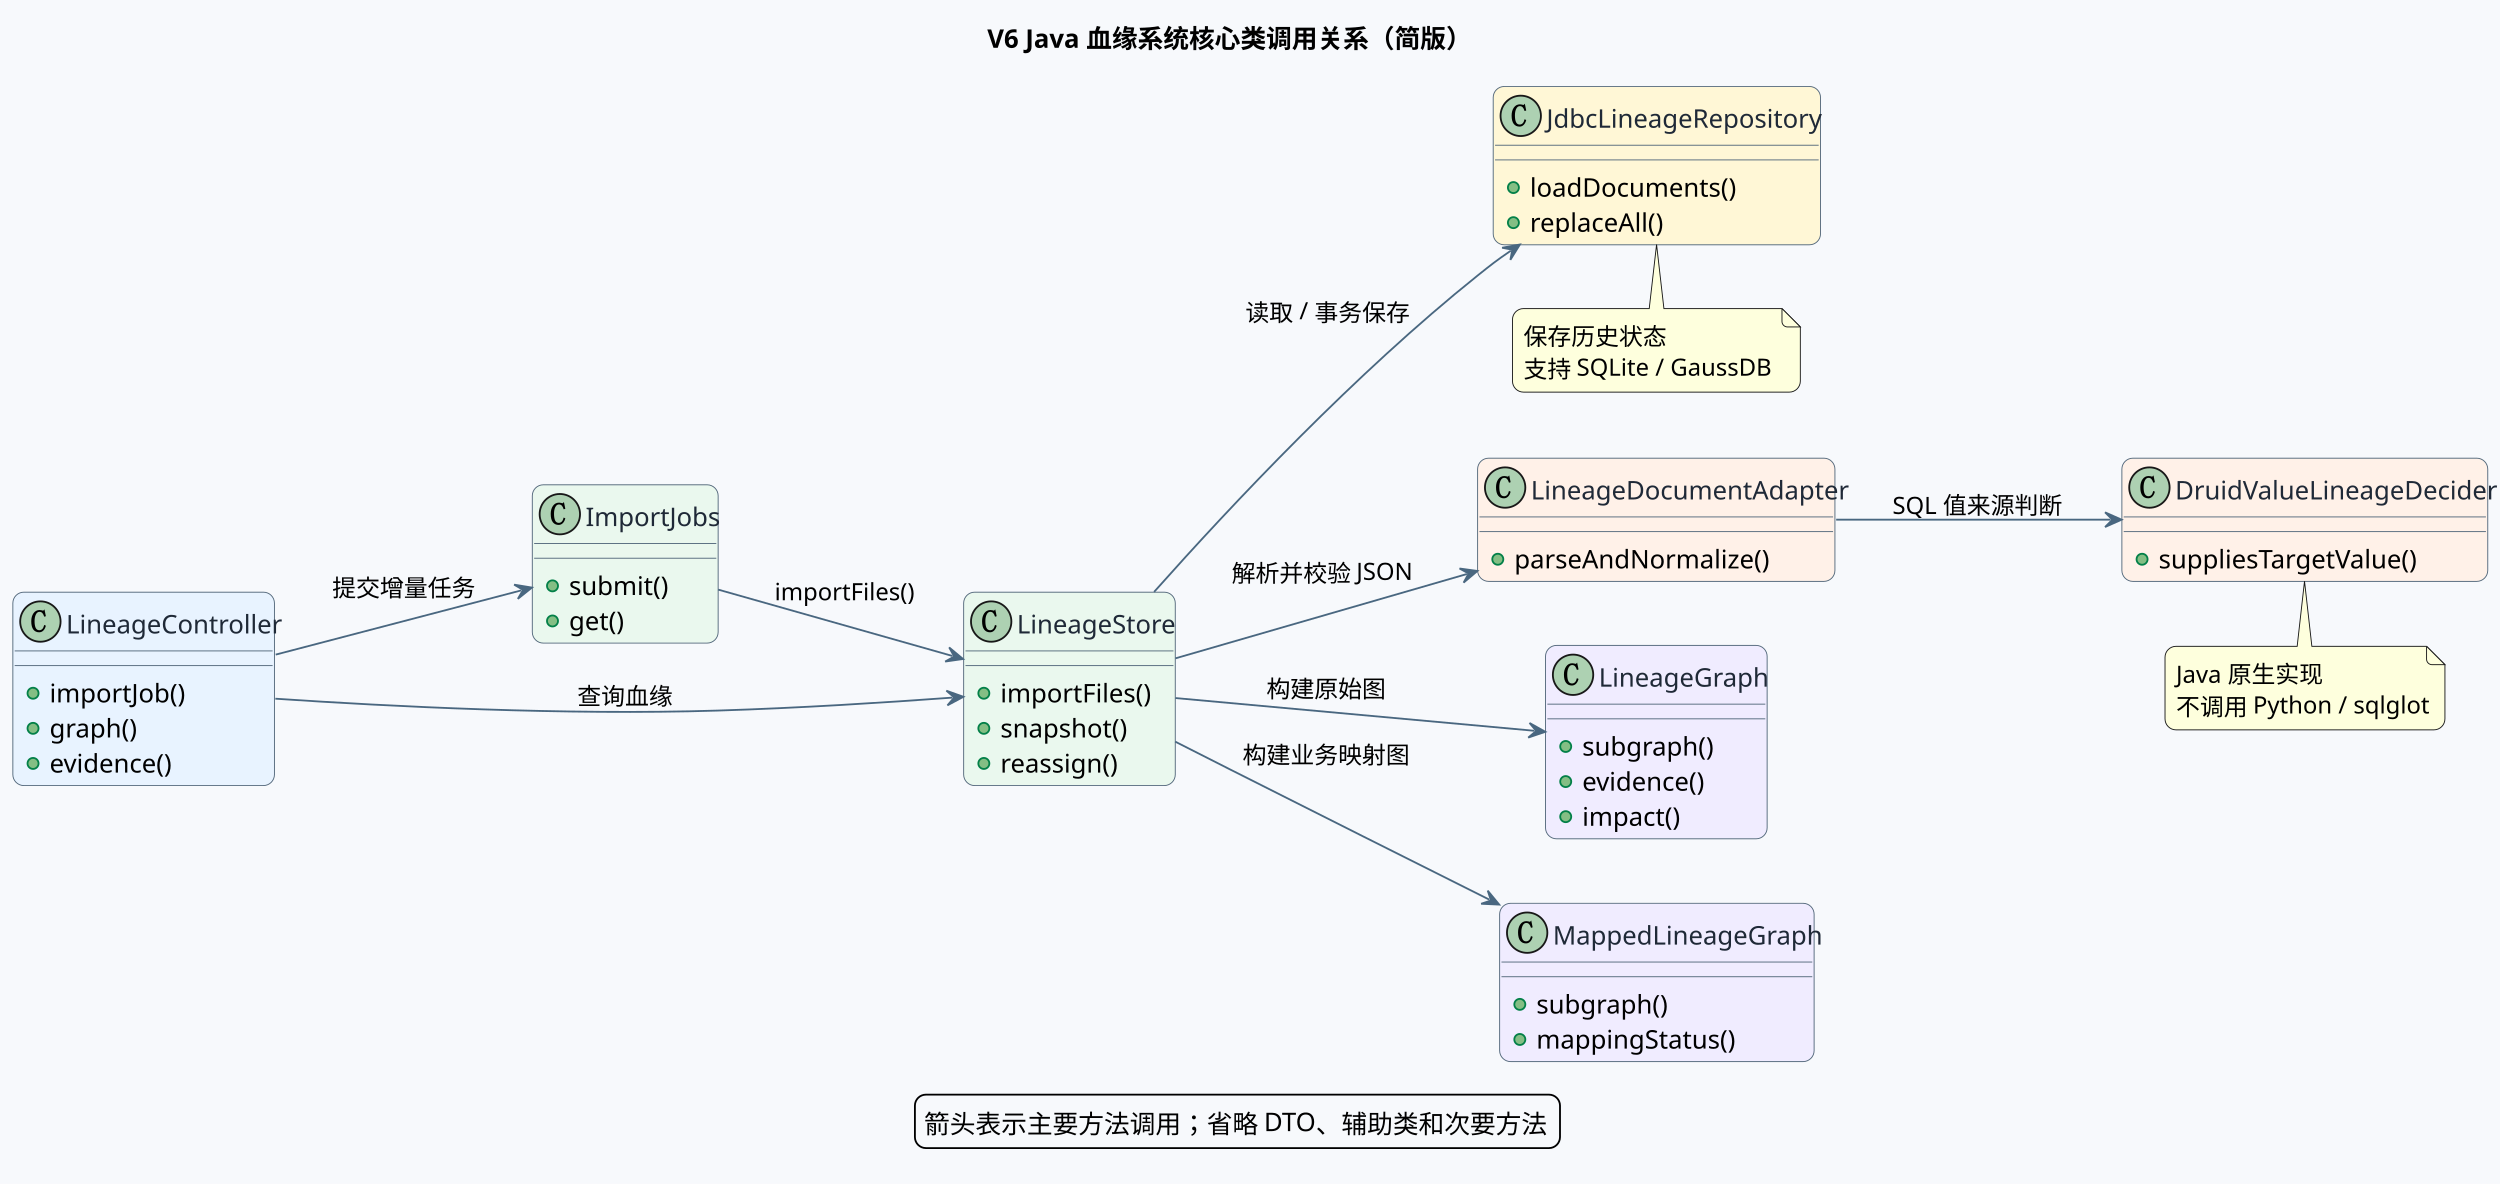
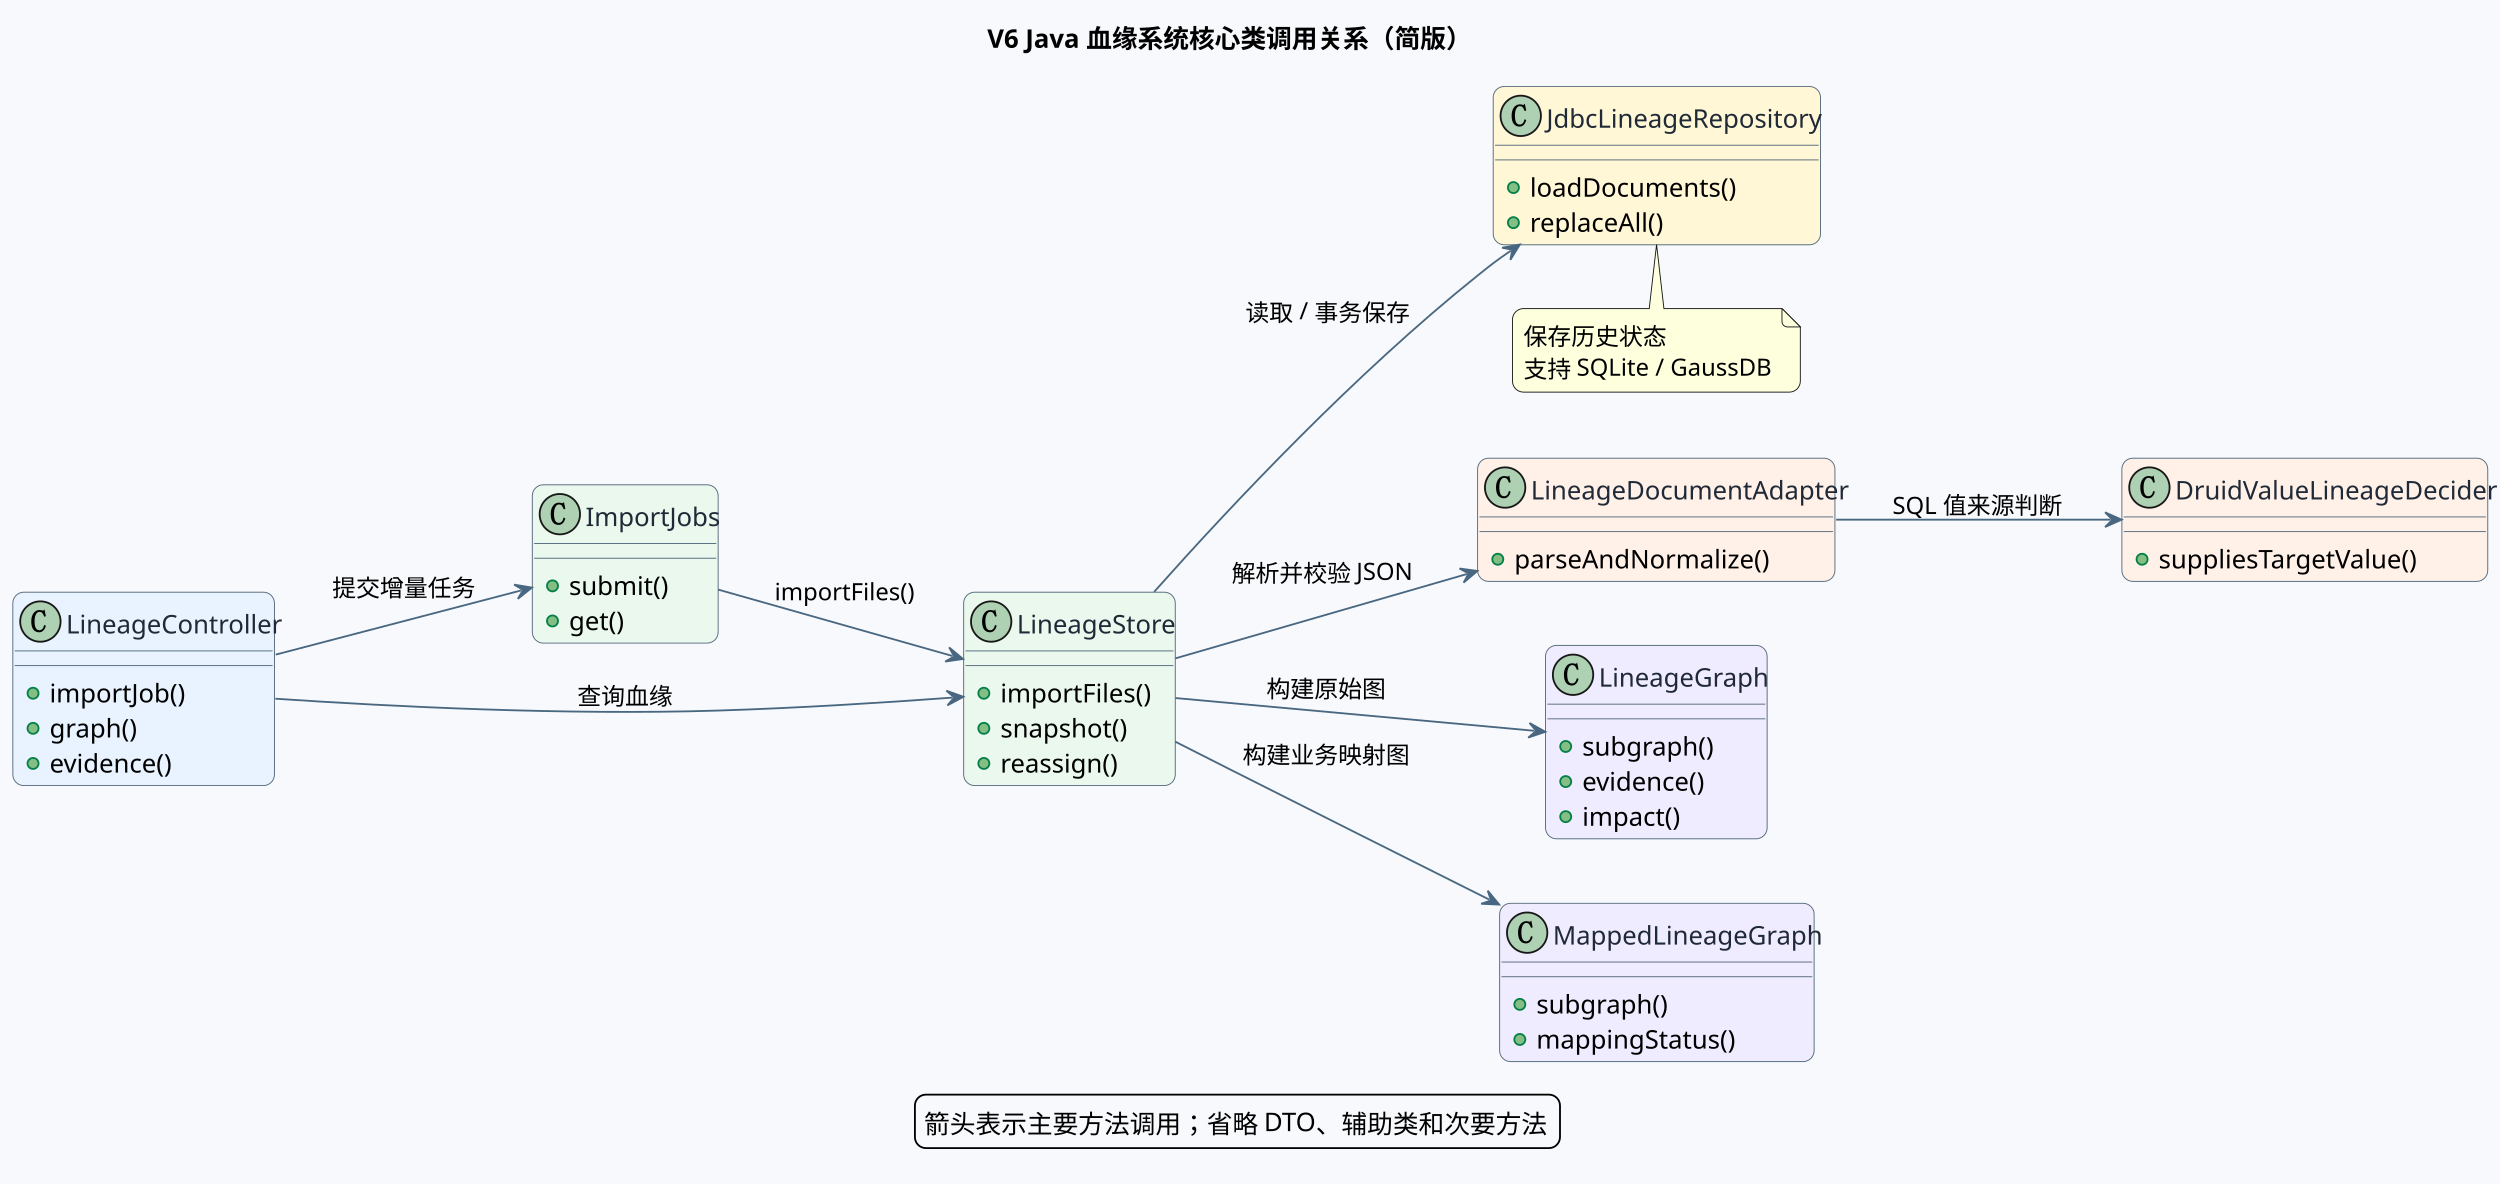
<svg xmlns="http://www.w3.org/2000/svg" contentStyleType="text/css" height="645px" preserveAspectRatio="none" style="width:1362px;height:645px;background:#F7F9FC;" version="1.1" viewBox="0 0 1362 645" width="1362px" zoomAndPan="magnify">
  <defs />
  <g>
    <rect fill="#F7F9FC" height="645" style="stroke:none;stroke-width:1.0;" width="1362" x="0" y="0" />
    <text fill="#000000" font-family="sans-serif" font-size="14" font-weight="bold" lengthAdjust="spacing" textLength="272.61" x="537.86" y="26.044">V6 Java 血缘系统核心类调用关系（简版）</text>
    <g id="elem_LineageController">
      <rect codeLine="14" fill="#E8F3FF" height="105.36" id="LineageController" rx="6" ry="6" style="stroke:#52677A;stroke-width:0.5;" width="142.517" x="7" y="322.62" />
      <ellipse cx="22" cy="338.62" fill="#ADD1B2" rx="11" ry="11" style="stroke:#181818;stroke-width:1.0;" />
      <path d="M21.344,344.479 Q19.359,344.479 18.188,343.011 Q17.031,341.526 17.031,338.448 Q17.031,335.839 18.25,334.089 Q19.484,332.339 21.609,332.339 Q22.109,332.339 22.641,332.479 Q23.078,332.667 23.344,332.667 Q23.562,332.667 23.656,332.62 Q23.766,332.573 24.219,331.979 L24.984,335.714 L24.094,335.979 Q23.641,334.526 23.031,333.933 Q22.438,333.323 21.484,333.323 Q20.266,333.323 19.547,334.761 Q18.828,336.183 18.828,338.37 Q18.828,340.776 19.438,342.073 Q20.062,343.354 21.422,343.354 Q22.375,343.354 23.062,342.667 Q23.75,341.964 24.078,340.464 L24.984,340.87 Q24.578,342.573 23.609,343.526 Q22.656,344.479 21.344,344.479 Z " fill="#000000" />
      <text fill="#1F2937" font-family="sans-serif" font-size="14" lengthAdjust="spacing" textLength="110.517" x="36" y="345.104">LineageController</text>
      <line style="stroke:#52677A;stroke-width:0.5;" x1="8" x2="148.517" y1="354.62" y2="354.62" />
      <line style="stroke:#52677A;stroke-width:0.5;" x1="8" x2="148.517" y1="362.62" y2="362.62" />
      <ellipse cx="18" cy="377.68" fill="#84BE84" rx="3" ry="3" style="stroke:#038048;stroke-width:1.0;" />
      <text fill="#000000" font-family="sans-serif" font-size="14" lengthAdjust="spacing" textLength="70.793" x="27" y="382.664">importJob()</text>
      <ellipse cx="18" cy="396.8" fill="#84BE84" rx="3" ry="3" style="stroke:#038048;stroke-width:1.0;" />
      <text fill="#000000" font-family="sans-serif" font-size="14" lengthAdjust="spacing" textLength="45.131" x="27" y="401.784">graph()</text>
      <ellipse cx="18" cy="415.92" fill="#84BE84" rx="3" ry="3" style="stroke:#038048;stroke-width:1.0;" />
      <text fill="#000000" font-family="sans-serif" font-size="14" lengthAdjust="spacing" textLength="65.365" x="27" y="420.904">evidence()</text>
    </g>
    <g id="elem_ImportJobs">
      <rect codeLine="20" fill="#EAF8EE" height="86.24" id="ImportJobs" rx="6" ry="6" style="stroke:#52677A;stroke-width:0.5;" width="101.248" x="290" y="264.12" />
      <ellipse cx="305" cy="280.12" fill="#ADD1B2" rx="11" ry="11" style="stroke:#181818;stroke-width:1.0;" />
      <path d="M304.344,285.979 Q302.359,285.979 301.188,284.511 Q300.031,283.026 300.031,279.948 Q300.031,277.339 301.25,275.589 Q302.484,273.839 304.609,273.839 Q305.109,273.839 305.641,273.979 Q306.078,274.167 306.344,274.167 Q306.562,274.167 306.656,274.12 Q306.766,274.073 307.219,273.479 L307.984,277.214 L307.094,277.479 Q306.641,276.026 306.031,275.433 Q305.438,274.823 304.484,274.823 Q303.266,274.823 302.547,276.261 Q301.828,277.683 301.828,279.87 Q301.828,282.276 302.438,283.573 Q303.062,284.854 304.422,284.854 Q305.375,284.854 306.062,284.167 Q306.75,283.464 307.078,281.964 L307.984,282.37 Q307.578,284.073 306.609,285.026 Q305.656,285.979 304.344,285.979 Z " fill="#000000" />
      <text fill="#1F2937" font-family="sans-serif" font-size="14" lengthAdjust="spacing" textLength="69.248" x="319" y="286.604">ImportJobs</text>
      <line style="stroke:#52677A;stroke-width:0.5;" x1="291" x2="390.248" y1="296.12" y2="296.12" />
      <line style="stroke:#52677A;stroke-width:0.5;" x1="291" x2="390.248" y1="304.12" y2="304.12" />
      <ellipse cx="301" cy="319.18" fill="#84BE84" rx="3" ry="3" style="stroke:#038048;stroke-width:1.0;" />
      <text fill="#000000" font-family="sans-serif" font-size="14" lengthAdjust="spacing" textLength="50.559" x="310" y="324.164">submit()</text>
      <ellipse cx="301" cy="338.3" fill="#84BE84" rx="3" ry="3" style="stroke:#038048;stroke-width:1.0;" />
      <text fill="#000000" font-family="sans-serif" font-size="14" lengthAdjust="spacing" textLength="28.786" x="310" y="343.284">get()</text>
    </g>
    <g id="elem_LineageStore">
      <rect codeLine="25" fill="#EAF8EE" height="105.36" id="LineageStore" rx="6" ry="6" style="stroke:#52677A;stroke-width:0.5;" width="115.289" x="525" y="322.62" />
      <ellipse cx="540" cy="338.62" fill="#ADD1B2" rx="11" ry="11" style="stroke:#181818;stroke-width:1.0;" />
      <path d="M539.344,344.479 Q537.359,344.479 536.188,343.011 Q535.031,341.526 535.031,338.448 Q535.031,335.839 536.25,334.089 Q537.484,332.339 539.609,332.339 Q540.109,332.339 540.641,332.479 Q541.078,332.667 541.344,332.667 Q541.562,332.667 541.656,332.62 Q541.766,332.573 542.219,331.979 L542.984,335.714 L542.094,335.979 Q541.641,334.526 541.031,333.933 Q540.438,333.323 539.484,333.323 Q538.266,333.323 537.547,334.761 Q536.828,336.183 536.828,338.37 Q536.828,340.776 537.438,342.073 Q538.062,343.354 539.422,343.354 Q540.375,343.354 541.062,342.667 Q541.75,341.964 542.078,340.464 L542.984,340.87 Q542.578,342.573 541.609,343.526 Q540.656,344.479 539.344,344.479 Z " fill="#000000" />
      <text fill="#1F2937" font-family="sans-serif" font-size="14" lengthAdjust="spacing" textLength="83.289" x="554" y="345.104">LineageStore</text>
      <line style="stroke:#52677A;stroke-width:0.5;" x1="526" x2="639.289" y1="354.62" y2="354.62" />
      <line style="stroke:#52677A;stroke-width:0.5;" x1="526" x2="639.289" y1="362.62" y2="362.62" />
      <ellipse cx="536" cy="377.68" fill="#84BE84" rx="3" ry="3" style="stroke:#038048;stroke-width:1.0;" />
      <text fill="#000000" font-family="sans-serif" font-size="14" lengthAdjust="spacing" textLength="77.779" x="545" y="382.664">importFiles()</text>
      <ellipse cx="536" cy="396.8" fill="#84BE84" rx="3" ry="3" style="stroke:#038048;stroke-width:1.0;" />
      <text fill="#000000" font-family="sans-serif" font-size="14" lengthAdjust="spacing" textLength="66.144" x="545" y="401.784">snapshot()</text>
      <ellipse cx="536" cy="415.92" fill="#84BE84" rx="3" ry="3" style="stroke:#038048;stroke-width:1.0;" />
      <text fill="#000000" font-family="sans-serif" font-size="14" lengthAdjust="spacing" textLength="62.241" x="545" y="420.904">reassign()</text>
    </g>
    <g id="elem_LineageDocumentAdapter">
      <rect codeLine="31" fill="#FFF1E8" height="67.12" id="LineageDocumentAdapter" rx="6" ry="6" style="stroke:#52677A;stroke-width:0.5;" width="194.668" x="805" y="249.62" />
      <ellipse cx="820" cy="265.62" fill="#ADD1B2" rx="11" ry="11" style="stroke:#181818;stroke-width:1.0;" />
      <path d="M819.344,271.479 Q817.359,271.479 816.188,270.011 Q815.031,268.526 815.031,265.448 Q815.031,262.839 816.25,261.089 Q817.484,259.339 819.609,259.339 Q820.109,259.339 820.641,259.479 Q821.078,259.667 821.344,259.667 Q821.562,259.667 821.656,259.62 Q821.766,259.573 822.219,258.979 L822.984,262.714 L822.094,262.979 Q821.641,261.526 821.031,260.933 Q820.438,260.323 819.484,260.323 Q818.266,260.323 817.547,261.761 Q816.828,263.183 816.828,265.37 Q816.828,267.776 817.438,269.073 Q818.062,270.354 819.422,270.354 Q820.375,270.354 821.062,269.667 Q821.75,268.964 822.078,267.464 L822.984,267.87 Q822.578,269.573 821.609,270.526 Q820.656,271.479 819.344,271.479 Z " fill="#000000" />
      <text fill="#1F2937" font-family="sans-serif" font-size="14" lengthAdjust="spacing" textLength="162.668" x="834" y="272.104">LineageDocumentAdapter</text>
      <line style="stroke:#52677A;stroke-width:0.5;" x1="806" x2="998.668" y1="281.62" y2="281.62" />
      <line style="stroke:#52677A;stroke-width:0.5;" x1="806" x2="998.668" y1="289.62" y2="289.62" />
      <ellipse cx="816" cy="304.68" fill="#84BE84" rx="3" ry="3" style="stroke:#038048;stroke-width:1.0;" />
      <text fill="#000000" font-family="sans-serif" font-size="14" lengthAdjust="spacing" textLength="132.269" x="825" y="309.664">parseAndNormalize()</text>
    </g>
    <g id="elem_DruidValueLineageDecider">
      <rect codeLine="35" fill="#FFF1E8" height="67.12" id="DruidValueLineageDecider" rx="6" ry="6" style="stroke:#52677A;stroke-width:0.5;" width="199.33" x="1156" y="249.62" />
      <ellipse cx="1171" cy="265.62" fill="#ADD1B2" rx="11" ry="11" style="stroke:#181818;stroke-width:1.0;" />
      <path d="M1170.344,271.479 Q1168.359,271.479 1167.188,270.011 Q1166.031,268.526 1166.031,265.448 Q1166.031,262.839 1167.25,261.089 Q1168.484,259.339 1170.609,259.339 Q1171.109,259.339 1171.641,259.479 Q1172.078,259.667 1172.344,259.667 Q1172.562,259.667 1172.656,259.62 Q1172.766,259.573 1173.219,258.979 L1173.984,262.714 L1173.094,262.979 Q1172.641,261.526 1172.031,260.933 Q1171.438,260.323 1170.484,260.323 Q1169.266,260.323 1168.547,261.761 Q1167.828,263.183 1167.828,265.37 Q1167.828,267.776 1168.438,269.073 Q1169.062,270.354 1170.422,270.354 Q1171.375,270.354 1172.062,269.667 Q1172.75,268.964 1173.078,267.464 L1173.984,267.87 Q1173.578,269.573 1172.609,270.526 Q1171.656,271.479 1170.344,271.479 Z " fill="#000000" />
      <text fill="#1F2937" font-family="sans-serif" font-size="14" lengthAdjust="spacing" textLength="167.33" x="1185" y="272.104">DruidValueLineageDecider</text>
      <line style="stroke:#52677A;stroke-width:0.5;" x1="1157" x2="1354.33" y1="281.62" y2="281.62" />
      <line style="stroke:#52677A;stroke-width:0.5;" x1="1157" x2="1354.33" y1="289.62" y2="289.62" />
      <ellipse cx="1167" cy="304.68" fill="#84BE84" rx="3" ry="3" style="stroke:#038048;stroke-width:1.0;" />
      <text fill="#000000" font-family="sans-serif" font-size="14" lengthAdjust="spacing" textLength="136.958" x="1176" y="309.664">suppliesTargetValue()</text>
    </g>
    <g id="elem_LineageGraph">
      <rect codeLine="39" fill="#F0ECFF" height="105.36" id="LineageGraph" rx="6" ry="6" style="stroke:#52677A;stroke-width:0.5;" width="120.737" x="842" y="351.62" />
      <ellipse cx="857" cy="367.62" fill="#ADD1B2" rx="11" ry="11" style="stroke:#181818;stroke-width:1.0;" />
      <path d="M856.344,373.479 Q854.359,373.479 853.188,372.011 Q852.031,370.526 852.031,367.448 Q852.031,364.839 853.25,363.089 Q854.484,361.339 856.609,361.339 Q857.109,361.339 857.641,361.479 Q858.078,361.667 858.344,361.667 Q858.562,361.667 858.656,361.62 Q858.766,361.573 859.219,360.979 L859.984,364.714 L859.094,364.979 Q858.641,363.526 858.031,362.933 Q857.438,362.323 856.484,362.323 Q855.266,362.323 854.547,363.761 Q853.828,365.183 853.828,367.37 Q853.828,369.776 854.438,371.073 Q855.062,372.354 856.422,372.354 Q857.375,372.354 858.062,371.667 Q858.75,370.964 859.078,369.464 L859.984,369.87 Q859.578,371.573 858.609,372.526 Q857.656,373.479 856.344,373.479 Z " fill="#000000" />
      <text fill="#1F2937" font-family="sans-serif" font-size="14" lengthAdjust="spacing" textLength="88.737" x="871" y="374.104">LineageGraph</text>
      <line style="stroke:#52677A;stroke-width:0.5;" x1="843" x2="961.737" y1="383.62" y2="383.62" />
      <line style="stroke:#52677A;stroke-width:0.5;" x1="843" x2="961.737" y1="391.62" y2="391.62" />
      <ellipse cx="853" cy="406.68" fill="#84BE84" rx="3" ry="3" style="stroke:#038048;stroke-width:1.0;" />
      <text fill="#000000" font-family="sans-serif" font-size="14" lengthAdjust="spacing" textLength="67.703" x="862" y="411.664">subgraph()</text>
      <ellipse cx="853" cy="425.8" fill="#84BE84" rx="3" ry="3" style="stroke:#038048;stroke-width:1.0;" />
      <text fill="#000000" font-family="sans-serif" font-size="14" lengthAdjust="spacing" textLength="65.365" x="862" y="430.784">evidence()</text>
      <ellipse cx="853" cy="444.92" fill="#84BE84" rx="3" ry="3" style="stroke:#038048;stroke-width:1.0;" />
      <text fill="#000000" font-family="sans-serif" font-size="14" lengthAdjust="spacing" textLength="50.559" x="862" y="449.904">impact()</text>
    </g>
    <g id="elem_MappedLineageGraph">
      <rect codeLine="45" fill="#F0ECFF" height="86.24" id="MappedLineageGraph" rx="6" ry="6" style="stroke:#52677A;stroke-width:0.5;" width="171.33" x="817" y="492.12" />
      <ellipse cx="832" cy="508.12" fill="#ADD1B2" rx="11" ry="11" style="stroke:#181818;stroke-width:1.0;" />
      <path d="M831.344,513.98 Q829.359,513.98 828.188,512.511 Q827.031,511.026 827.031,507.948 Q827.031,505.339 828.25,503.589 Q829.484,501.839 831.609,501.839 Q832.109,501.839 832.641,501.979 Q833.078,502.167 833.344,502.167 Q833.562,502.167 833.656,502.12 Q833.766,502.073 834.219,501.479 L834.984,505.214 L834.094,505.479 Q833.641,504.026 833.031,503.433 Q832.438,502.823 831.484,502.823 Q830.266,502.823 829.547,504.261 Q828.828,505.683 828.828,507.87 Q828.828,510.276 829.438,511.573 Q830.062,512.855 831.422,512.855 Q832.375,512.855 833.062,512.167 Q833.75,511.464 834.078,509.964 L834.984,510.37 Q834.578,512.073 833.609,513.026 Q832.656,513.98 831.344,513.98 Z " fill="#000000" />
      <text fill="#1F2937" font-family="sans-serif" font-size="14" lengthAdjust="spacing" textLength="139.33" x="846" y="514.604">MappedLineageGraph</text>
      <line style="stroke:#52677A;stroke-width:0.5;" x1="818" x2="987.33" y1="524.12" y2="524.12" />
      <line style="stroke:#52677A;stroke-width:0.5;" x1="818" x2="987.33" y1="532.12" y2="532.12" />
      <ellipse cx="828" cy="547.18" fill="#84BE84" rx="3" ry="3" style="stroke:#038048;stroke-width:1.0;" />
      <text fill="#000000" font-family="sans-serif" font-size="14" lengthAdjust="spacing" textLength="67.703" x="837" y="552.164">subgraph()</text>
      <ellipse cx="828" cy="566.3" fill="#84BE84" rx="3" ry="3" style="stroke:#038048;stroke-width:1.0;" />
      <text fill="#000000" font-family="sans-serif" font-size="14" lengthAdjust="spacing" textLength="102.717" x="837" y="571.284">mappingStatus()</text>
    </g>
    <g id="elem_JdbcLineageRepository">
      <rect codeLine="50" fill="#FFF7D6" height="86.24" id="JdbcLineageRepository" rx="6" ry="6" style="stroke:#52677A;stroke-width:0.5;" width="178.316" x="813.5" y="47.12" />
      <ellipse cx="828.5" cy="63.12" fill="#ADD1B2" rx="11" ry="11" style="stroke:#181818;stroke-width:1.0;" />
      <path d="M827.844,68.98 Q825.859,68.98 824.688,67.511 Q823.531,66.026 823.531,62.948 Q823.531,60.339 824.75,58.589 Q825.984,56.839 828.109,56.839 Q828.609,56.839 829.141,56.98 Q829.578,57.167 829.844,57.167 Q830.062,57.167 830.156,57.12 Q830.266,57.073 830.719,56.48 L831.484,60.214 L830.594,60.48 Q830.141,59.026 829.531,58.433 Q828.938,57.823 827.984,57.823 Q826.766,57.823 826.047,59.261 Q825.328,60.683 825.328,62.87 Q825.328,65.276 825.938,66.573 Q826.562,67.855 827.922,67.855 Q828.875,67.855 829.562,67.167 Q830.25,66.464 830.578,64.964 L831.484,65.37 Q831.078,67.073 830.109,68.026 Q829.156,68.98 827.844,68.98 Z " fill="#000000" />
      <text fill="#1F2937" font-family="sans-serif" font-size="14" lengthAdjust="spacing" textLength="146.316" x="842.5" y="69.604">JdbcLineageRepository</text>
      <line style="stroke:#52677A;stroke-width:0.5;" x1="814.5" x2="990.816" y1="79.12" y2="79.12" />
      <line style="stroke:#52677A;stroke-width:0.5;" x1="814.5" x2="990.816" y1="87.12" y2="87.12" />
      <ellipse cx="824.5" cy="102.18" fill="#84BE84" rx="3" ry="3" style="stroke:#038048;stroke-width:1.0;" />
      <text fill="#000000" font-family="sans-serif" font-size="14" lengthAdjust="spacing" textLength="106.6" x="833.5" y="107.164">loadDocuments()</text>
      <ellipse cx="824.5" cy="121.3" fill="#84BE84" rx="3" ry="3" style="stroke:#038048;stroke-width:1.0;" />
      <text fill="#000000" font-family="sans-serif" font-size="14" lengthAdjust="spacing" textLength="70.8" x="833.5" y="126.284">replaceAll()</text>
    </g>
    <g id="elem_GMN18">
-       <path d="M1179.5,358.12 L1179.5,391.629 A6,6 0 0 0 1185.5,397.629 L1325.998,397.629 A6,6 0 0 0 1331.998,391.629 L1331.998,362.12 L1321.998,352.12 L1259.5,352.12 L1255.5,316.64 L1251.5,352.12 L1185.5,352.12 A6,6 0 0 0 1179.5,358.12 " fill="#FEFFDD" style="stroke:#181818;stroke-width:0.5;" />
-       <path d="M1321.998,352.12 L1321.998,359.12 A3,3 0 0 0 1324.998,362.12 L1331.998,362.12 L1321.998,352.12 " fill="#FEFFDD" style="stroke:#181818;stroke-width:0.5;" />
-       <text fill="#000000" font-family="sans-serif" font-size="13" lengthAdjust="spacing" textLength="83.072" x="1185.5" y="372.018">Java 原生实现</text>
-       <text fill="#000000" font-family="sans-serif" font-size="13" lengthAdjust="spacing" textLength="131.498" x="1185.5" y="389.772">不调用 Python / sqlglot</text>
-     </g>
-     <g id="elem_GMN21">
      <path d="M824,174.12 L824,207.629 A6,6 0 0 0 830,213.629 L974.821,213.629 A6,6 0 0 0 980.821,207.629 L980.821,178.12 L970.821,168.12 L906.5,168.12 L902.5,133.23 L898.5,168.12 L830,168.12 A6,6 0 0 0 824,174.12 " fill="#FEFFDD" style="stroke:#181818;stroke-width:0.5;" />
      <path d="M970.821,168.12 L970.821,175.12 A3,3 0 0 0 973.821,178.12 L980.821,178.12 L970.821,168.12 " fill="#FEFFDD" style="stroke:#181818;stroke-width:0.5;" />
      <text fill="#000000" font-family="sans-serif" font-size="13" lengthAdjust="spacing" textLength="78" x="830" y="188.018">保存历史状态</text>
      <text fill="#000000" font-family="sans-serif" font-size="13" lengthAdjust="spacing" textLength="135.821" x="830" y="205.773">支持 SQLite / GaussDB</text>
    </g>
    <g id="link_LineageController_ImportJobs">
      <path codeLine="55" d="M150.2,356.63 C194.41,345.07 244.465,331.979 284.015,321.629 " fill="none" id="LineageController-to-ImportJobs" style="stroke:#496780;stroke-width:1.0;" />
      <polygon fill="#496780" points="289.82,320.11,280.101,318.519,284.983,321.376,282.126,326.258,289.82,320.11" style="stroke:#496780;stroke-width:1.0;" />
      <text fill="#000000" font-family="sans-serif" font-size="13" lengthAdjust="spacing" textLength="78" x="181" y="325.018">提交增量任务</text>
    </g>
    <g id="link_LineageController_LineageStore">
      <path codeLine="56" d="M150.01,380.65 C213.14,384.93 308.24,389.72 391,387.12 C436.05,385.7 481.006,382.839 518.876,380.059 " fill="none" id="LineageController-to-LineageStore" style="stroke:#496780;stroke-width:1.0;" />
      <polygon fill="#496780" points="524.86,379.62,515.591,376.29,519.873,379.986,516.177,384.268,524.86,379.62" style="stroke:#496780;stroke-width:1.0;" />
      <text fill="#000000" font-family="sans-serif" font-size="13" lengthAdjust="spacing" textLength="52" x="314.5" y="384.018">查询血缘</text>
    </g>
    <g id="link_ImportJobs_LineageStore">
      <path codeLine="57" d="M391.23,321.21 C430.08,332.22 478.347,345.895 518.907,357.385 " fill="none" id="ImportJobs-to-LineageStore" style="stroke:#496780;stroke-width:1.0;" />
      <polygon fill="#496780" points="524.68,359.02,517.111,352.719,519.869,357.657,514.931,360.416,524.68,359.02" style="stroke:#496780;stroke-width:1.0;" />
      <text fill="#000000" font-family="sans-serif" font-size="13" lengthAdjust="spacing" textLength="72.224" x="422" y="327.018">importFiles()</text>
    </g>
    <g id="link_LineageStore_LineageDocumentAdapter">
      <path codeLine="58" d="M640.35,358.67 C686,345.47 745.357,328.298 799.147,312.728 " fill="none" id="LineageStore-to-LineageDocumentAdapter" style="stroke:#496780;stroke-width:1.0;" />
      <polygon fill="#496780" points="804.91,311.06,795.153,309.72,800.107,312.45,797.377,317.405,804.91,311.06" style="stroke:#496780;stroke-width:1.0;" />
      <text fill="#000000" font-family="sans-serif" font-size="13" lengthAdjust="spacing" textLength="103.283" x="671" y="317.018">解析并校验 JSON</text>
    </g>
    <g id="link_LineageDocumentAdapter_DruidValueLineageDecider">
      <path codeLine="59" d="M1000.34,283.12 C1048.74,283.12 1101.2,283.12 1149.84,283.12 " fill="none" id="LineageDocumentAdapter-to-DruidValueLineageDecider" style="stroke:#496780;stroke-width:1.0;" />
      <polygon fill="#496780" points="1155.84,283.12,1146.84,279.12,1150.84,283.12,1146.84,287.12,1155.84,283.12" style="stroke:#496780;stroke-width:1.0;" />
      <text fill="#000000" font-family="sans-serif" font-size="13" lengthAdjust="spacing" textLength="94.624" x="1031" y="280.018">SQL 值来源判断</text>
    </g>
    <g id="link_LineageStore_LineageGraph">
      <path codeLine="60" d="M640.35,380.3 C697.16,385.49 778.165,392.876 835.925,398.136 " fill="none" id="LineageStore-to-LineageGraph" style="stroke:#496780;stroke-width:1.0;" />
      <polygon fill="#496780" points="841.9,398.68,833.3,393.88,836.921,398.227,832.574,401.847,841.9,398.68" style="stroke:#496780;stroke-width:1.0;" />
      <text fill="#000000" font-family="sans-serif" font-size="13" lengthAdjust="spacing" textLength="65" x="690" y="380.018">构建原始图</text>
    </g>
    <g id="link_LineageStore_MappedLineageGraph">
      <path codeLine="61" d="M640.24,404.04 C650.15,409.08 660.37,414.26 670,419.12 C718.56,443.64 767.564,468.206 811.404,490.136 " fill="none" id="LineageStore-to-MappedLineageGraph" style="stroke:#496780;stroke-width:1.0;" />
      <polygon fill="#496780" points="816.77,492.82,810.51,485.216,812.298,490.583,806.931,492.371,816.77,492.82" style="stroke:#496780;stroke-width:1.0;" />
      <text fill="#000000" font-family="sans-serif" font-size="13" lengthAdjust="spacing" textLength="91" x="677" y="416.018">构建业务映射图</text>
    </g>
    <g id="link_LineageStore_JdbcLineageRepository">
      <path codeLine="62" d="M628.75,322.47 C671.45,274.48 738.66,203.2 805,150.12 C812.24,144.33 815.111,142.018 823.082,136.588 " fill="none" id="LineageStore-to-JdbcLineageRepository" style="stroke:#496780;stroke-width:1.0;" />
      <polygon fill="#496780" points="828.04,133.21,818.35,134.972,823.908,136.025,822.854,141.583,828.04,133.21" style="stroke:#496780;stroke-width:1.0;" />
      <text fill="#000000" font-family="sans-serif" font-size="13" lengthAdjust="spacing" textLength="88.835" x="678.5" y="175.018">读取 / 事务保存</text>
    </g>
    <rect fill="none" height="29.12" id="_legend" rx="6" ry="6" style="stroke:#000000;stroke-width:1.0;" width="351.441" x="498.444" y="596.36" />
    <text fill="#000000" font-family="sans-serif" font-size="14" lengthAdjust="spacing" textLength="341.441" x="503.444" y="617.404">箭头表示主要方法调用；省略 DTO、辅助类和次要方法</text>
  </g>
</svg>
